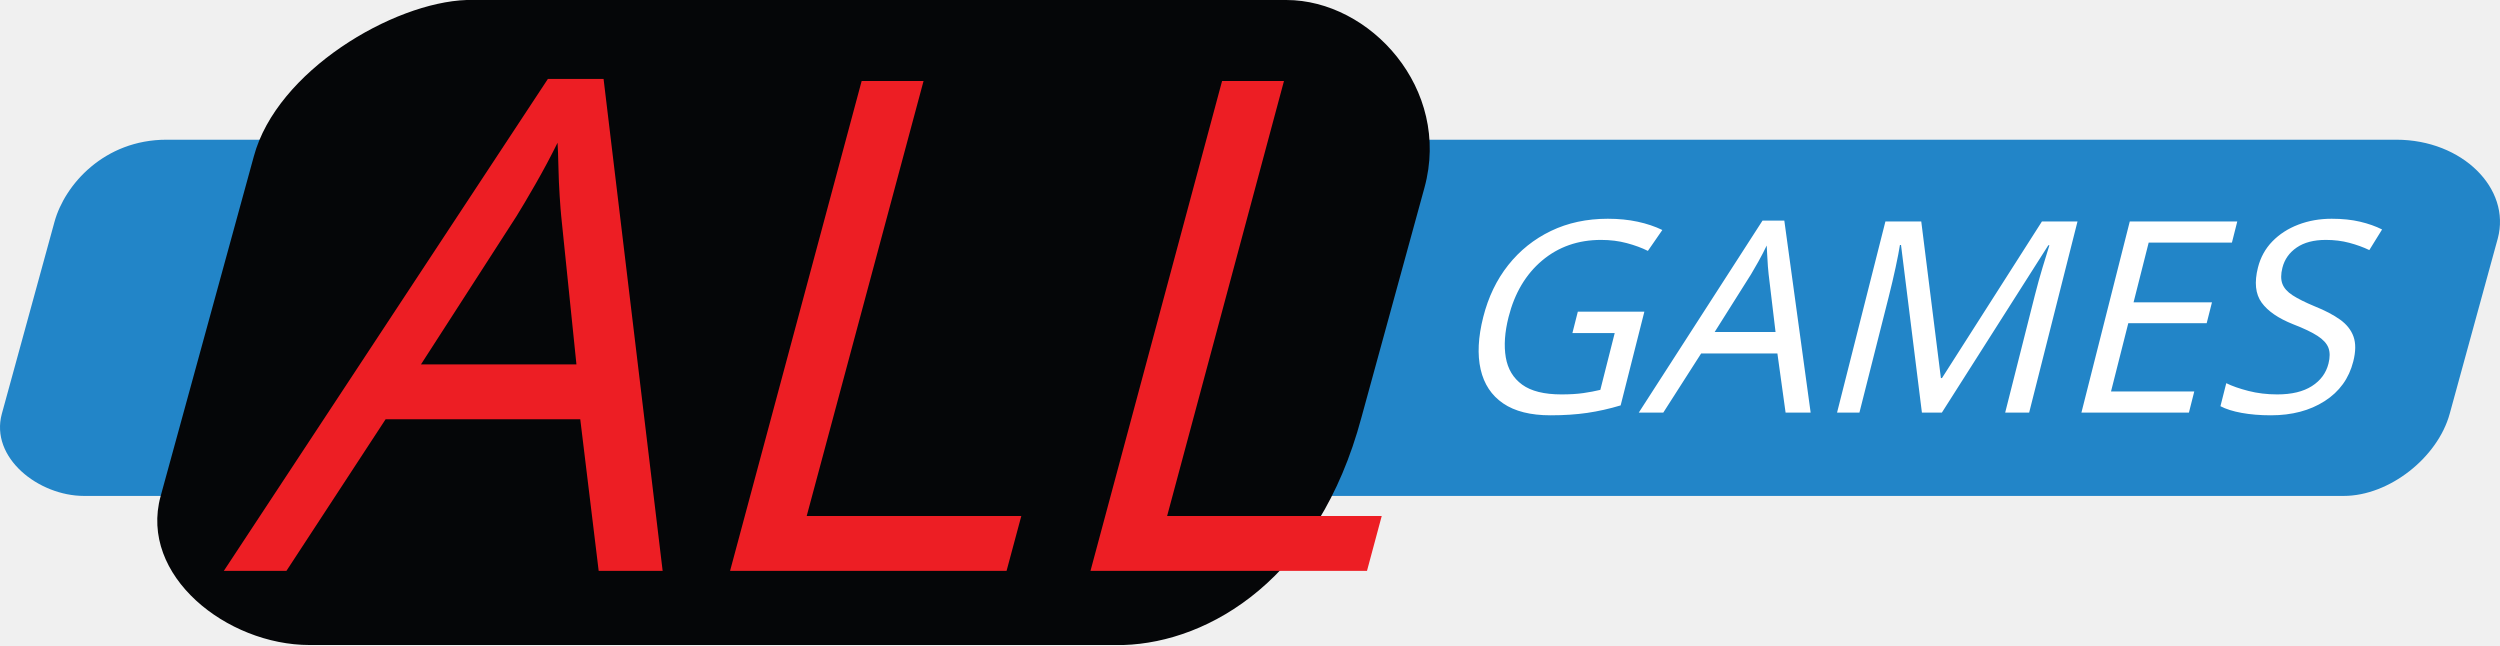
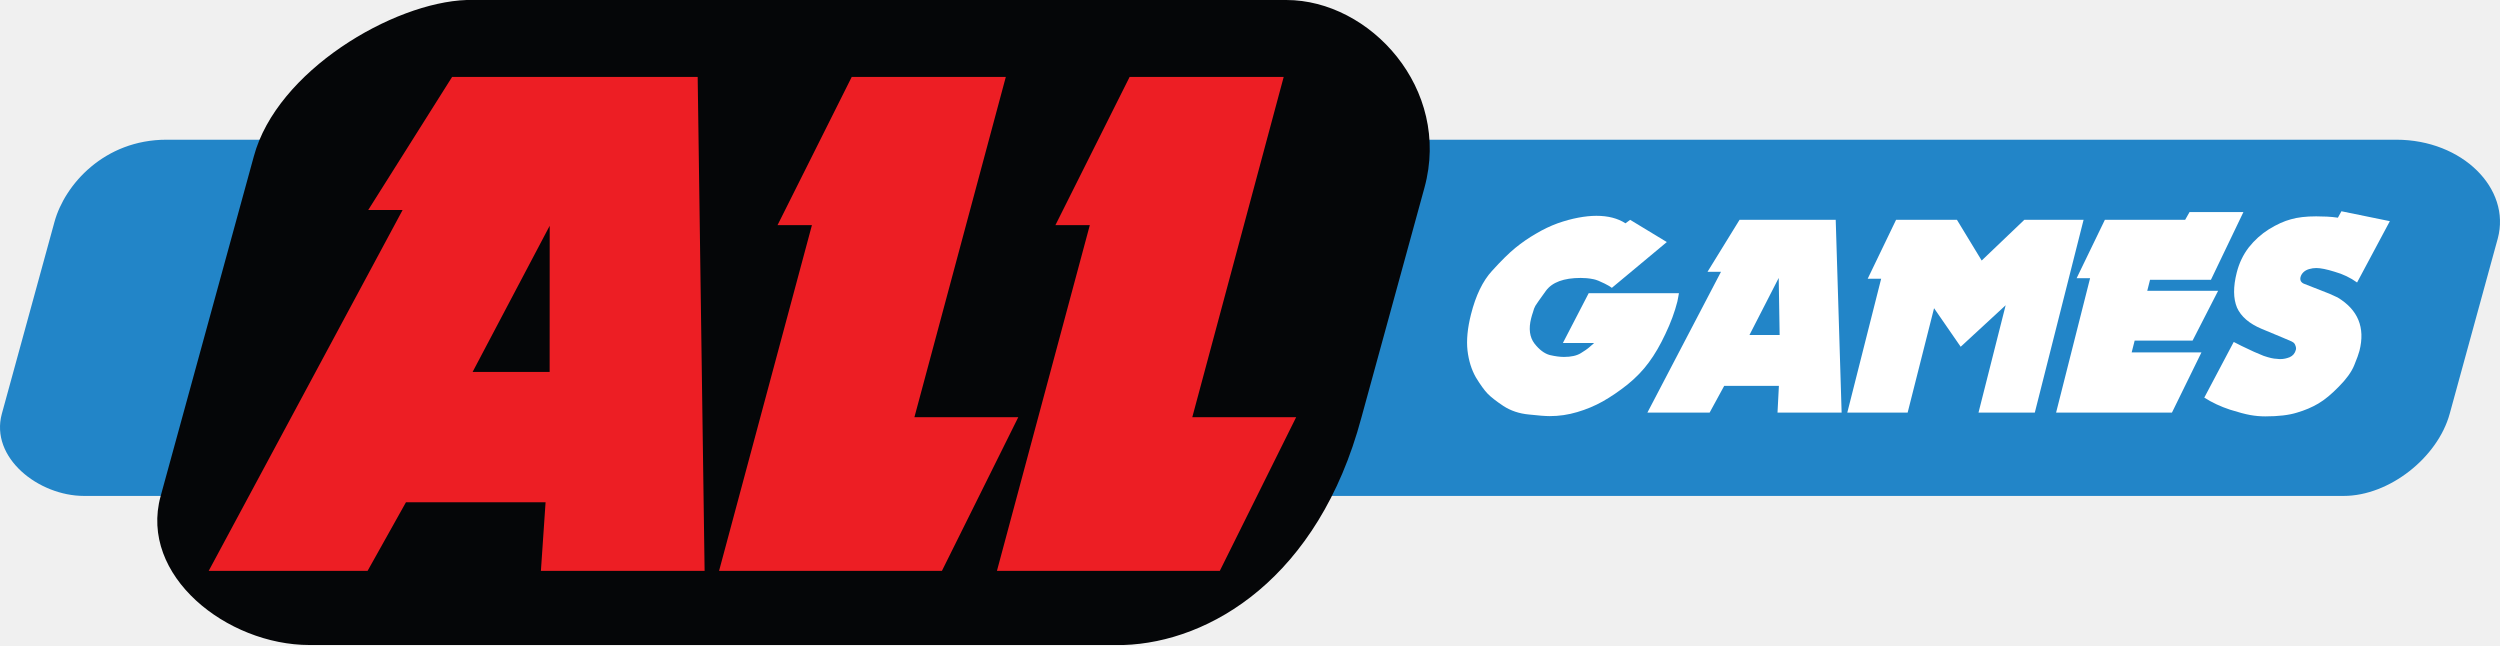
<svg xmlns="http://www.w3.org/2000/svg" enable-background="new 0 0 566.929 129.21" height="150.652" viewBox="0 0 467.133 120.521" width="583.916">
  <g transform="matrix(.1025216 0 0 .1025216 149.6666 -3.581866)">
    <path d="m-1156.404 289.568h4063.931c120.494 0 209.376 89.066 185.015 179.982l-87.619 319.441c-21.953 80.034-110.303 149.802-193.293 149.802h-4118.294c-82.99 0-171.755-69.768-149.802-149.802l95.897-349.62c18.706-68.2 90.973-149.802 204.166-149.802z" fill="#2285c8" />
    <path d="m-609.383 34.938h1493.883c152.461 0 301.306 161.678 251.82 342.092l-114.92 418.976c-78.542 293.124-276.228 409.514-433.476 414.502h-1483.779c-150.273 0-311.001-126.331-271.251-271.251l169.816-619.113c41.776-155.911 253.849-280.673 387.907-285.205z" fill="#050608" />
-     <g font-family="Dynamo D" font-weight="bold" letter-spacing="0" stroke="#0105ff" stroke-width="24.385">
-       <text fill="#ed1e24" font-size="1252.04" transform="matrix(1.001256 0 -.2682856 .998746 0 0)" x="-762.091" y="1076.789">
-         <tspan fill="#ed1e24" font-family="Dynamo" font-weight="100" stroke="none" stroke-width="24.385" x="-762.091" y="1076.789">ALL</tspan>
-       </text>
-       <text fill="#fff" font-size="489.54" transform="matrix(1.003051 0 -.2522256 .9969579 0 0)" x="1364.371" y="789.385">
-         <tspan style="font-weight:100;font-size:489.54;font-family:Dynamo;fill:#fff;stroke:none;stroke-width:24.385" x="1364.371" y="789.385">GAMES</tspan>
-       </text>
+     <g stroke="none" stroke-width="24.385">
+       <g fill="#ed1e24" transform="matrix(1.001256 0 -.2682856 .998746 0 0)">
+         <path d="m-500.415 1076.789h-289.221l176.538-658.573h-62.602l87.643-242.896h446.978l254.164 901.469h-297.986l-25.041-125.204h-254.164zm93.903-363.092h140.228l-71.366-266.685z" />
+         <path d="m139.378 445.76h-62.602l62.602-270.441h280.457v621.012h189.058l-63.854 280.457h-405.661z" />
+         <path d="m645.201 445.76h-62.602l62.602-270.441h280.457v621.012h189.058l-63.854 280.457h-405.661z" />
+       </g>
+       <g fill="#fff" transform="matrix(1.003051 0 -.2522256 .9969579 0 0)">
+         <path d="m1486.267 443.28q17.623-6.854 34.757-10.28 17.134-3.427 32.31-3.427 31.82 0 56.297 13.707l6.854-6.364 76.858 40.632-78.816 83.711-5.874-3.427-9.301-4.406q-14.197-6.364-21.54-7.833-7.343-1.469-13.217-1.958-5.875-.49-11.259-.49-46.017 0-57.276 23.498-10.77 23.008-12.239 27.414-1.469 4.406-1.469 12.239-.489 3.916-.489 10.77 0 28.393 17.623 46.017 17.623 17.134 33.289 21.05 15.665 3.427 26.435 3.427 19.582 0 28.883-6.854 9.301-6.854 12.239-10.28 3.427-3.427 7.343-8.322h-56.787l23.988-91.054h163.996l.489 6.854.49 8.322q0 28.883-6.854 59.234-6.364 30.351-17.134 52.381-10.28 21.54-28.393 40.142-18.113 18.113-37.205 30.841-18.603 12.239-41.611 19.582-22.519 7.343-47.975 7.343-11.749 0-38.674-2.937-26.925-2.448-50.423-15.665-23.008-13.218-34.268-22.519-11.259-9.301-28.883-29.862-17.134-21.05-27.414-48.954-10.28-28.393-10.28-66.088 0-51.891 18.113-79.305 18.113-27.904 31.82-42.1 14.197-14.686 30.841-25.946 16.644-11.749 34.757-19.092z" />
+         <path d="m1849.505 789.385h-113.084l69.025-257.498h-24.477l34.268-94.971h174.766l99.377 352.469h-116.511l-9.791-48.954h-99.377zm36.715-141.967h54.828l-27.904-104.272z" />
+         <path d="m2099.66 544.615h-24.477l24.477-107.699h110.636l63.64 74.41 58.745-74.41h107.699v352.469h-102.314v-196.306l-62.661 75.879-66.088-70.494v190.921h-109.657z" />
+         <path d="m2479.053 543.635h-24.477l24.477-106.72h145.883l4.406-14.197h97.908l-27.904 123.854h-110.636v20.071h128.749l-23.498 91.054h-105.251v21.54h126.791l-25.946 110.147h-210.502z" />
+         <path d="m2793.827 784q-27.414-8.322-52.381-22.029l27.904-101.824 16.155 7.343q27.904 12.239 44.548 18.113 17.134 5.385 24.967 5.385 2.937.49 4.895.49 1.958 0 2.448 0 7.833 0 15.665-3.427 7.833-3.916 7.833-13.707 0-3.427-2.937-7.833-2.448-4.406-6.854-6.364l-1.958-.979-17.623-6.854-42.59-16.155q-37.205-14.197-54.339-38.674-16.644-24.967-16.644-64.13 0-25.946 10.28-46.017 10.77-20.071 28.393-33.289 18.113-13.218 35.247-18.113 17.134-5.385 44.548-5.385 9.301 0 19.582.49 10.28.49 20.561 1.958l3.427-11.749 92.523 18.113-31.331 112.105q-21.54-13.218-45.527-19.582-23.498-6.854-35.247-6.854-6.364 0-12.728 1.958-5.875 1.958-8.812 5.874-2.937 3.916-2.937 8.812 0 3.916 2.448 7.343 2.937 3.427 7.343 4.895l50.423 18.113 16.644 6.854q64.13 33.778 64.13 97.418 0 8.322-2.937 26.925-2.937 18.113-18.113 38.674-14.686 20.561-29.372 30.841-14.686 10.28-34.757 16.644-20.071 6.854-55.807 6.854-13.707 0-27.904-2.448-14.197-2.448-39.163-9.791z" />
+       </g>
    </g>
  </g>
</svg>
